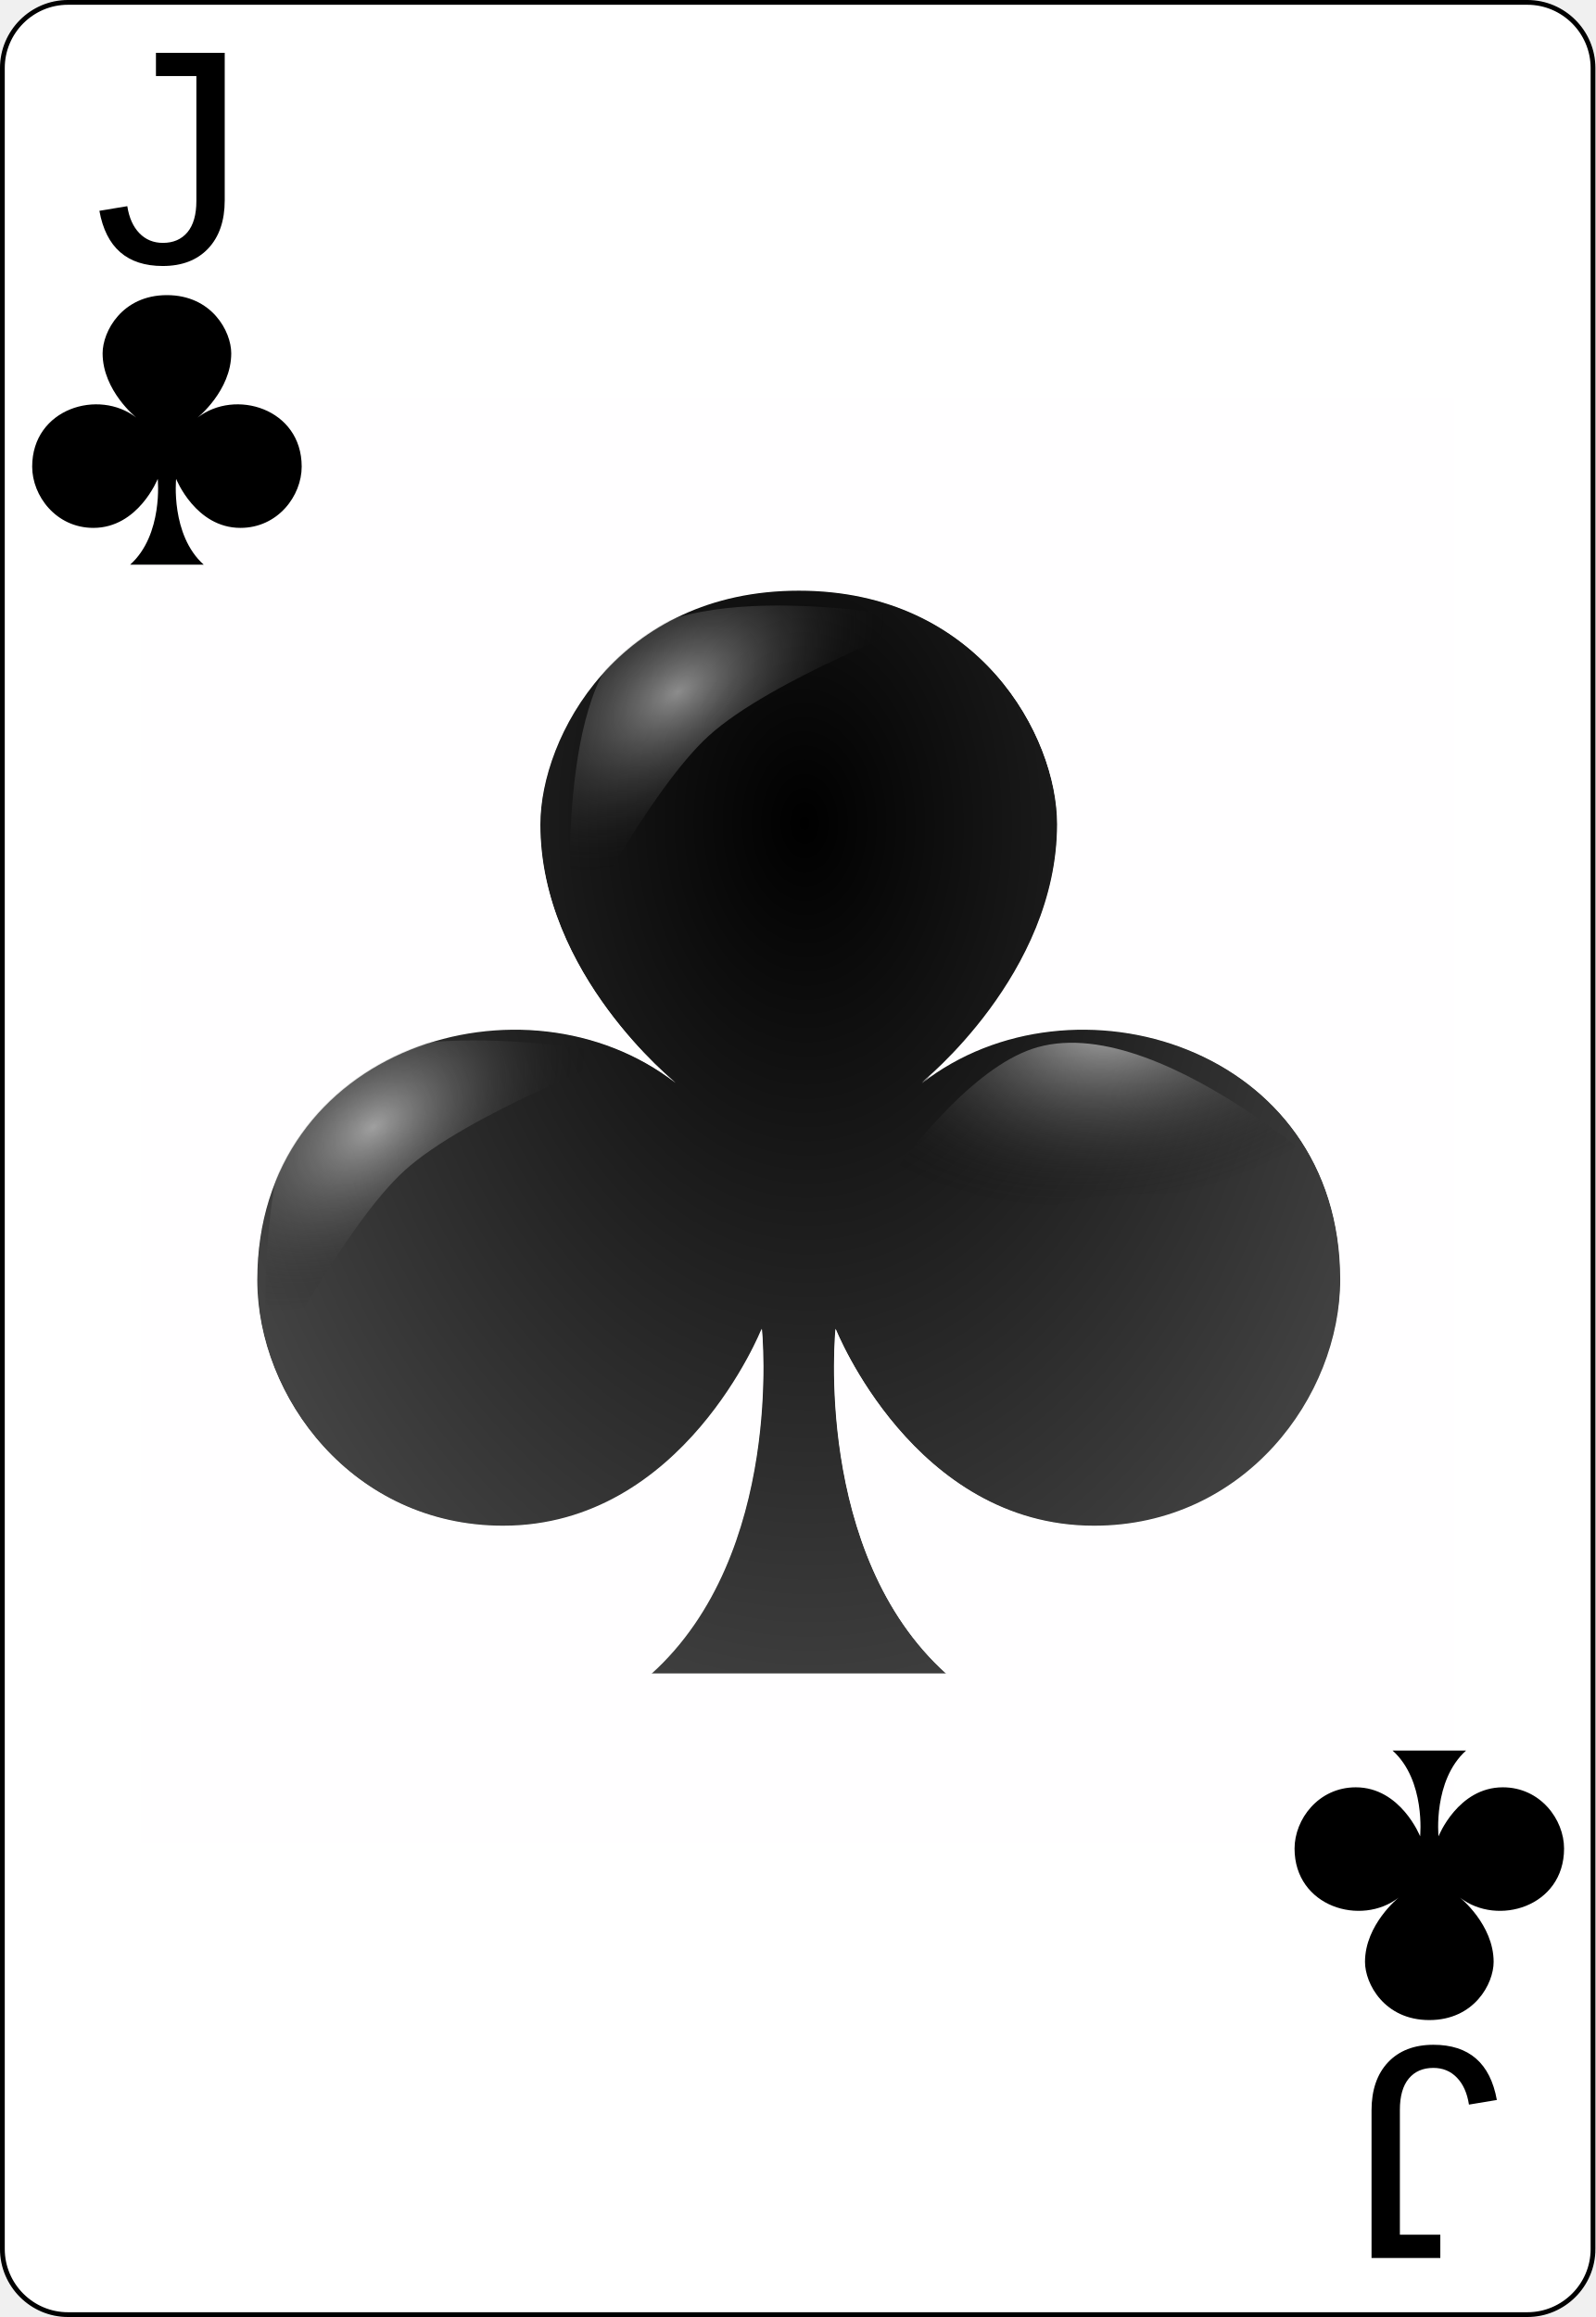
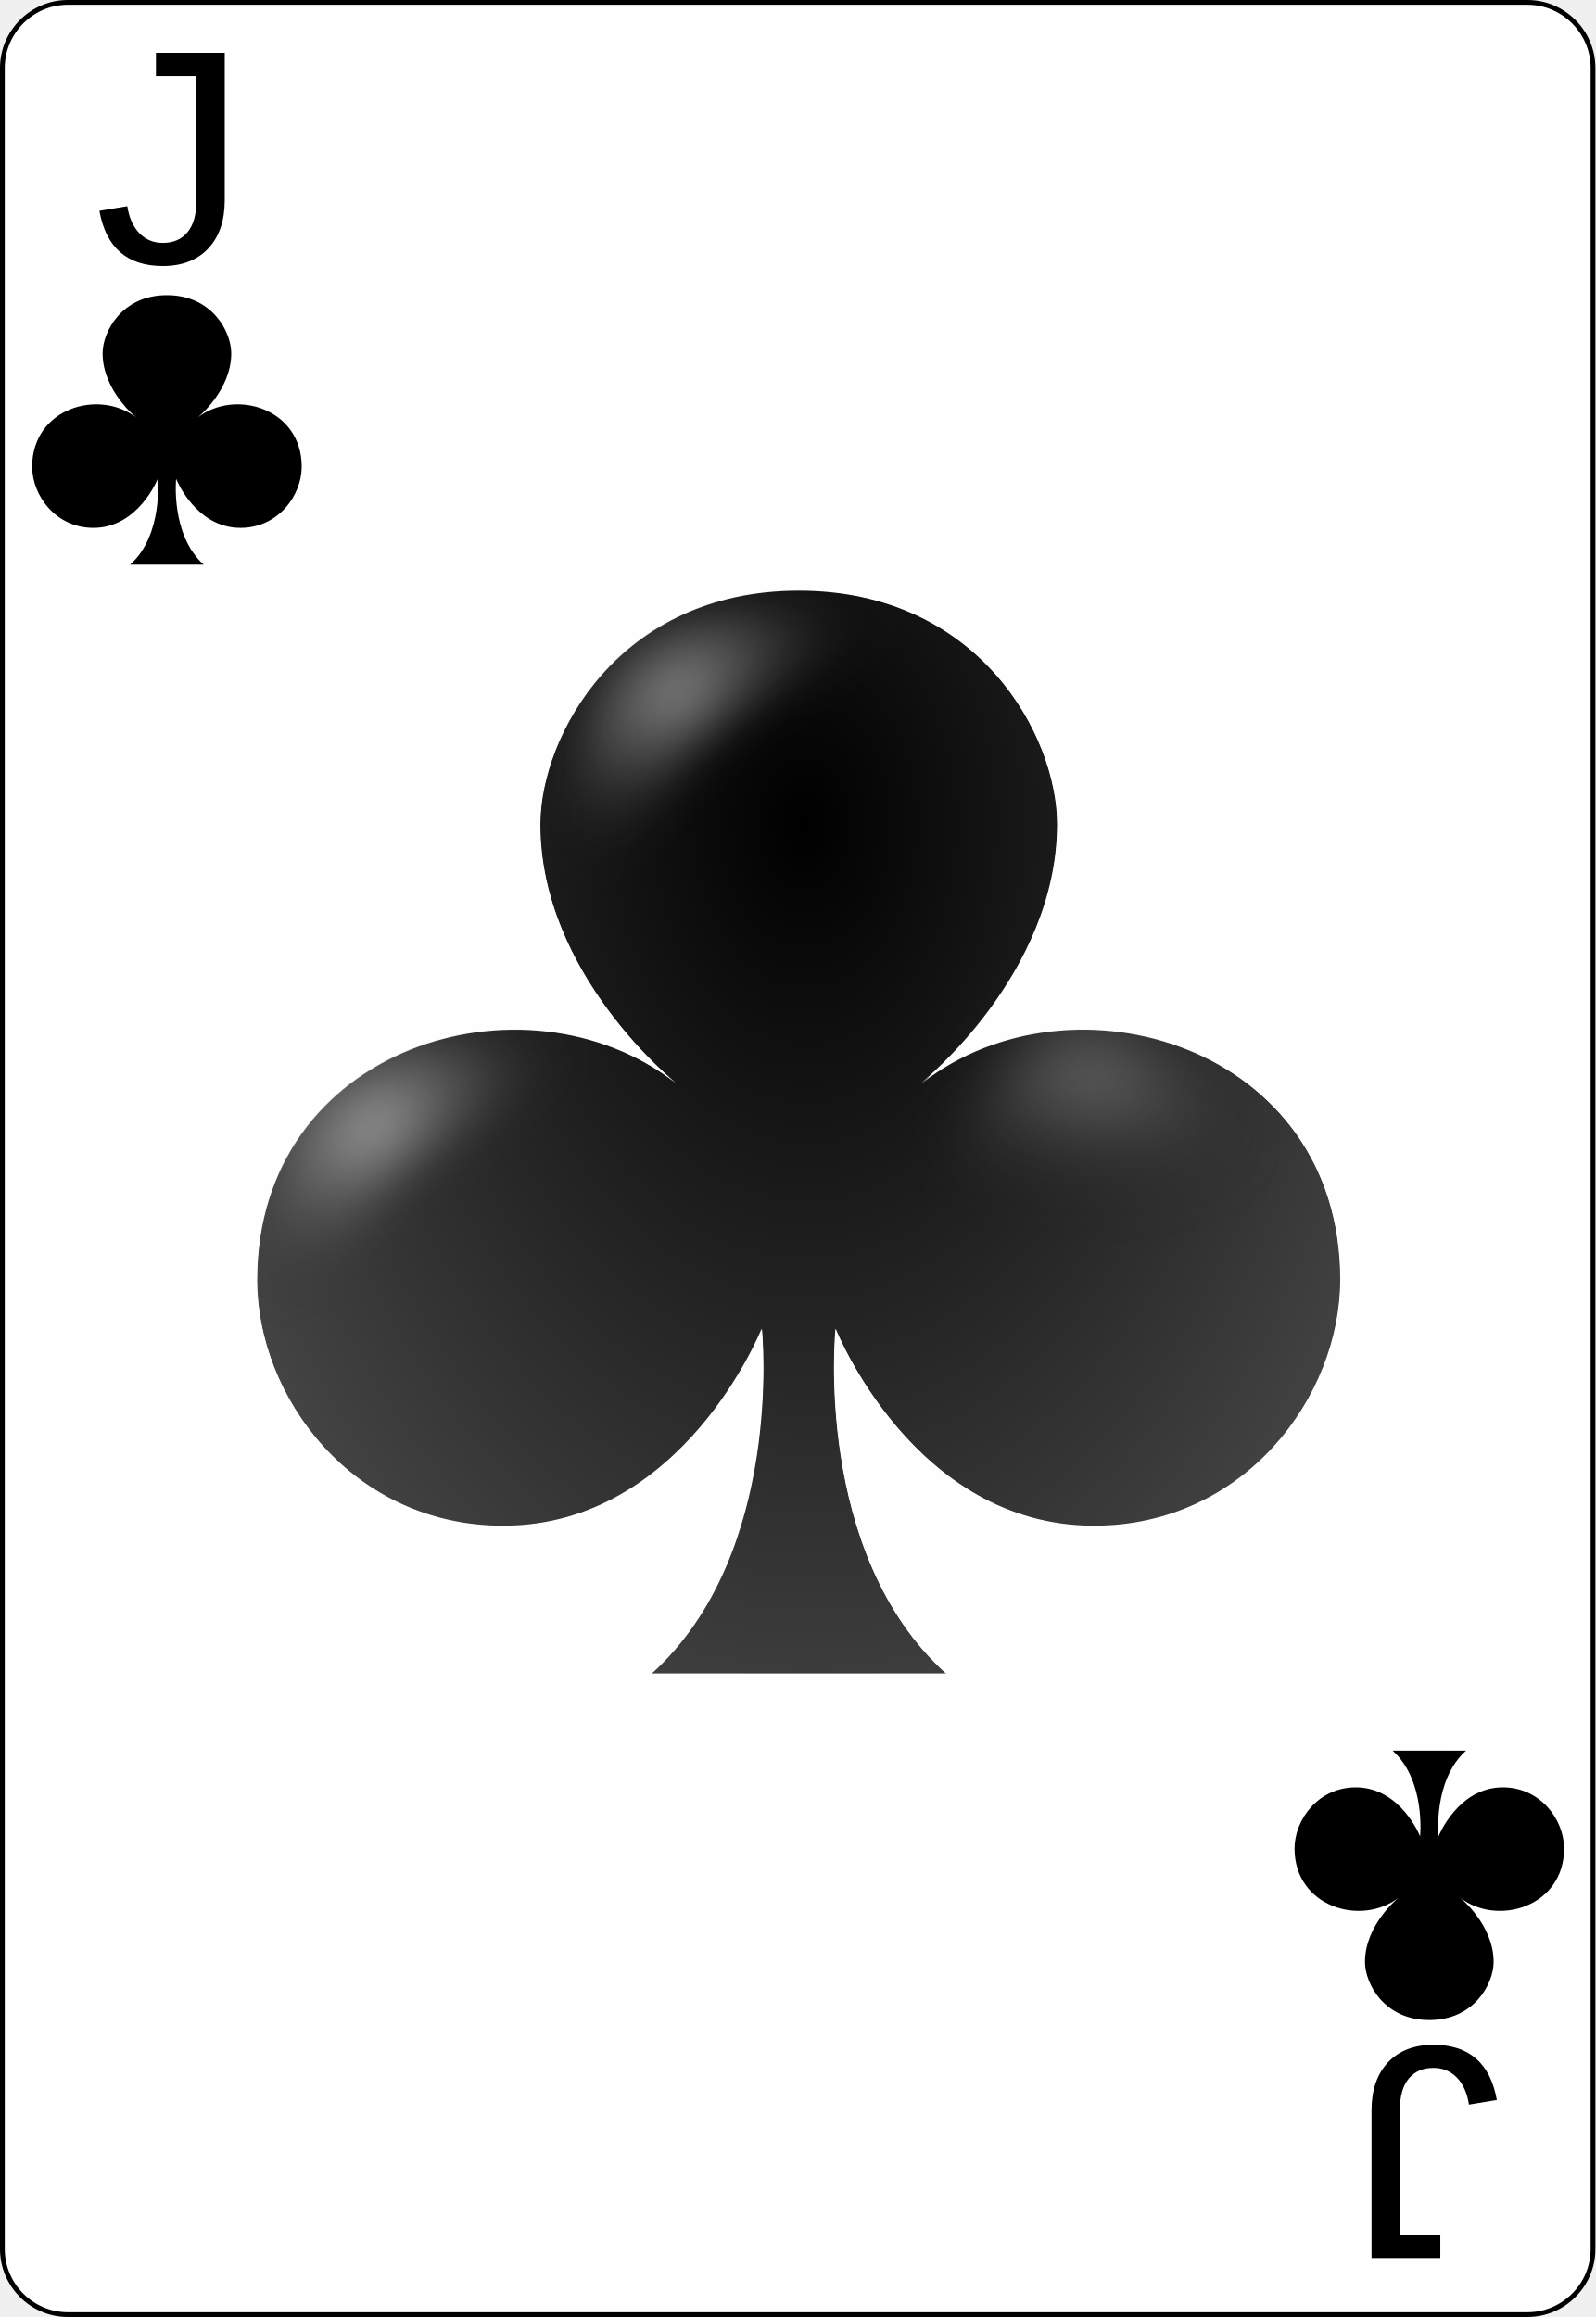
- <svg xmlns="http://www.w3.org/2000/svg" xmlns:xlink="http://www.w3.org/1999/xlink" viewBox="0 0 167.087 242.667" xml:space="preserve">
-   <defs>
-     <radialGradient xlink:href="#a" id="e" cx="48.231" cy="18.138" fx="48.231" fy="18.138" r="9.5" gradientUnits="userSpaceOnUse" gradientTransform="matrix(-1.56053 .01828 -.02684 -2.29095 123.984 58.81)" />
-     <radialGradient xlink:href="#b" id="f" cx="171.487" cy="511.223" fx="171.487" fy="511.223" r="81.903" gradientTransform="matrix(1.15299 -.67392 .39482 .67549 -233.633 270.4)" gradientUnits="userSpaceOnUse" />
-     <radialGradient r="81.903" fy="511.223" fx="171.487" cy="511.223" cx="171.487" gradientTransform="matrix(1.15299 -.67392 .39482 .67549 -233.633 270.4)" gradientUnits="userSpaceOnUse" id="g" xlink:href="#c" />
-     <radialGradient r="81.903" fy="461.841" fx="181.694" cy="461.841" cx="181.694" gradientTransform="matrix(1.15299 -.67392 .39482 .67549 -233.633 270.4)" gradientUnits="userSpaceOnUse" id="h" xlink:href="#d" />
-     <linearGradient id="a">
-       <stop style="stop-color:#000;stop-opacity:1" offset="0" />
-       <stop style="stop-color:#000;stop-opacity:.656" offset="1" />
+ <svg xmlns="http://www.w3.org/2000/svg" xmlns:xlink="http://www.w3.org/1999/xlink" width="100%" height="100%" viewBox="0 0 167.087 242.667" xml:space="preserve" id="svg2" version="1.1">
+   <defs id="defs41">
+     <radialGradient xlink:href="#linearGradient2984" id="radialGradient3760" cx="48.231" cy="18.138" fx="48.231" fy="18.138" r="9.5" gradientUnits="userSpaceOnUse" gradientTransform="matrix(-1.560526,0.01828294,-0.02684055,-2.290953,123.9838,58.80911)" />
+     <linearGradient id="linearGradient2984">
+       <stop style="stop-color:#000000;stop-opacity:1;" offset="0" id="stop2986" />
+       <stop style="stop-color:#000000;stop-opacity:0.656;" offset="1" id="stop2988" />
    </linearGradient>
-     <linearGradient id="b">
-       <stop style="stop-color:#fff;stop-opacity:.534" offset="0" />
-       <stop style="stop-color:#000;stop-opacity:0" offset="1" />
+     <radialGradient xlink:href="#linearGradient3784" id="radialGradient3792" cx="171.487" cy="511.223" fx="171.487" fy="511.223" r="81.903" gradientTransform="matrix(1.152989,-0.6739155,0.3948202,0.6754904,-233.6326,270.4008)" gradientUnits="userSpaceOnUse" />
+     <linearGradient id="linearGradient3784">
+       <stop style="stop-color:#ffffff;stop-opacity:0.534;" offset="0" id="stop3786" />
+       <stop style="stop-color:#000000;stop-opacity:0;" offset="1" id="stop3788" />
    </linearGradient>
-     <linearGradient id="c">
-       <stop style="stop-color:#fff;stop-opacity:.519" offset="0" />
-       <stop style="stop-color:#000;stop-opacity:0" offset="1" />
+     <filter color-interpolation-filters="sRGB" id="filter3834" x="-0.139" width="1.279" y="-0.162" height="1.325">
+       <feGaussianBlur stdDeviation="9.511" id="feGaussianBlur3836" />
+     </filter>
+     <radialGradient r="81.903" fy="511.223" fx="171.487" cy="511.223" cx="171.487" gradientTransform="matrix(1.152989,-0.6739155,0.3948202,0.6754904,-233.6326,270.4008)" gradientUnits="userSpaceOnUse" id="radialGradient3855" xlink:href="#linearGradient3784-4" />
+     <linearGradient id="linearGradient3784-4">
+       <stop style="stop-color:#ffffff;stop-opacity:0.519;" offset="0" id="stop3786-8" />
+       <stop style="stop-color:#000000;stop-opacity:0;" offset="1" id="stop3788-6" />
    </linearGradient>
-     <linearGradient id="d">
-       <stop style="stop-color:#fff;stop-opacity:.702" offset="0" />
-       <stop style="stop-color:#000;stop-opacity:0" offset="1" />
+     <filter color-interpolation-filters="sRGB" id="filter3834-6" x="-0.139" width="1.279" y="-0.162" height="1.325">
+       <feGaussianBlur stdDeviation="9.511" id="feGaussianBlur3836-6" />
+     </filter>
+     <radialGradient r="81.903" fy="461.841" fx="181.694" cy="461.841" cx="181.694" gradientTransform="matrix(1.152989,-0.6739155,0.3948202,0.6754904,-233.6326,270.4008)" gradientUnits="userSpaceOnUse" id="radialGradient3916" xlink:href="#linearGradient3784-3" />
+     <linearGradient id="linearGradient3784-3">
+       <stop style="stop-color:#ffffff;stop-opacity:0.702;" offset="0" id="stop3786-86" />
+       <stop style="stop-color:#000000;stop-opacity:0;" offset="1" id="stop3788-2" />
    </linearGradient>
+     <filter color-interpolation-filters="sRGB" id="filter3834-7" x="-0.139" width="1.279" y="-0.162" height="1.325">
+       <feGaussianBlur stdDeviation="9.511" id="feGaussianBlur3836-0" />
+     </filter>
  </defs>
-   <g style="fill-rule:nonzero;clip-rule:nonzero;stroke:#000;stroke-miterlimit:4">
-     <path style="fill:#fff;stroke-width:.5" d="M166.837 235.548c0 3.777-3.087 6.869-6.871 6.869H7.11c-3.775 0-6.861-3.092-6.861-6.87V7.12C.25 3.343 3.336.25 7.11.25h152.856c3.784 0 6.87 3.093 6.87 6.87v228.428z" />
+   <g id="Layer_x0020_1" style="fill-rule:nonzero;clip-rule:nonzero;stroke:#000000;stroke-miterlimit:4;">
+     <path style="fill:#FFFFFF;stroke-width:0.5;" d="M166.837,235.548c0,3.777-3.087,6.869-6.871,6.869H7.111c-3.775,0-6.861-3.092-6.861-6.869V7.12C0.25,3.343,3.336,0.25,7.111,0.25h152.855    c3.784,0,6.871,3.093,6.871,6.87v228.428z" id="path5" />
+     <g style="stroke:none;" id="g7">
+       <g id="g9">
+ 				
+ 			</g>
+     </g>
+     <g id="g15">
+ 			
+ 		</g>
+     <g id="g19">
+ 			
+ 		</g>
+     <g style="stroke:none;" id="g23">
+       <g id="g25">
+ 				
+ 			</g>
+     </g>
+     <g style="stroke:none;" id="g31">
+       <g id="g33">
+ 				
+ 			</g>
+     </g>
  </g>
-   <text xml:space="preserve" style="font-style:normal;font-weight:400;line-height:0%;font-family:'Bitstream Vera Sans';letter-spacing:0;word-spacing:0;fill:#000;fill-opacity:1;stroke:none" x="9.911" y="27.548">
-     <tspan x="9.911" y="27.548" style="font-style:normal;font-variant:normal;font-weight:400;font-stretch:normal;font-size:32px;line-height:1.25;font-family:Arial;-inkscape-font-specification:Arial">J</tspan>
+   <text xml:space="preserve" style="font-style:normal;font-weight:normal;line-height:0%;font-family:'Bitstream Vera Sans';letter-spacing:0px;word-spacing:0px;fill:#000000;fill-opacity:1;stroke:none" x="9.911" y="27.548" id="text3788">
+     <tspan id="tspan3790" x="9.911" y="27.548" style="font-style:normal;font-variant:normal;font-weight:normal;font-stretch:normal;font-size:32px;line-height:1.25;font-family:Arial;-inkscape-font-specification:Arial">J</tspan>
  </text>
-   <path style="fill:url(#e);fill-opacity:1" d="M50.291 22.698s2.375-1.9 2.375-4.534c0-1.542-1.369-4.102-4.534-4.102s-4.534 2.561-4.534 4.102c0 2.634 2.375 4.534 2.375 4.534-2.638-2.055-7.34-.652-7.34 3.455 0 2.056 1.68 4.318 4.317 4.318 3.165 0 4.534-3.455 4.534-3.455s.402 3.938-1.943 6.046h5.182c-2.345-2.107-1.943-6.046-1.943-6.046s1.37 3.455 4.534 3.455c2.64 0 4.318-2.263 4.318-4.318 0-4.107-4.703-5.51-7.34-3.455z" transform="matrix(5.97203 0 0 5.97203 -203.777 -22.114)" />
-   <path transform="matrix(.22864 0 0 .24885 1.171 -6.44)" d="M117.301 604.266s-8.067-94.95 22.857-122.857c34.761-31.369 140-11.429 140-11.429s-71.54 24.838-100 48.572c-27.21 22.692-62.857 85.714-62.857 85.714z" style="fill:url(#f);fill-opacity:1;stroke:none;filter:url(#filter3834)" />
-   <path transform="matrix(.22864 0 0 .24885 33.042 -51.982)" d="M117.301 604.266s-8.067-94.95 22.857-122.857c34.761-31.369 140-11.429 140-11.429s-71.54 24.838-100 48.572c-27.21 22.692-62.857 85.714-62.857 85.714z" style="fill:url(#g);fill-opacity:1;stroke:none;filter:url(#filter3834-6)" />
-   <path transform="matrix(.23543 .1449 -.17355 .28197 159.228 -46.377)" d="M117.301 604.266s-8.067-94.95 22.857-122.857c34.761-31.369 140-11.429 140-11.429s-71.54 24.838-100 48.572c-27.21 22.692-62.857 85.714-62.857 85.714z" style="fill:url(#h);fill-opacity:1;stroke:none;filter:url(#filter3834-7)" />
-   <path d="M28.356 122.025v734.281h667.156v-734.28H28.356zm334.28 97.625c91.69 0 131.376 74.172 131.376 118.844 0 76.307-68.813 131.344-68.813 131.344 76.423-59.533 212.657-18.886 212.657 100.093 0 59.534-48.643 125.094-125.094 125.094-91.69 0-131.344-100.094-131.344-100.094s-11.653 114.117 56.281 175.157H287.574c67.935-61.069 56.313-175.157 56.313-175.157s-39.654 100.094-131.344 100.094c-76.423 0-125.094-65.531-125.094-125.094 0-118.979 136.234-159.626 212.657-100.093 0 0-68.813-55.037-68.813-131.344 0-44.643 39.654-118.844 131.344-118.844z" style="fill:#fffeff;fill-opacity:1;fill-rule:nonzero;stroke:none" transform="matrix(.20615 0 0 .20615 8.87 16.513)" />
-   <g>
-     <path d="M50.291 22.698s2.375-1.9 2.375-4.534c0-1.542-1.369-4.102-4.534-4.102s-4.534 2.561-4.534 4.102c0 2.634 2.375 4.534 2.375 4.534-2.638-2.055-7.34-.652-7.34 3.455 0 2.056 1.68 4.318 4.317 4.318 3.165 0 4.534-3.455 4.534-3.455s.402 3.938-1.943 6.046h5.182c-2.345-2.107-1.943-6.046-1.943-6.046s1.37 3.455 4.534 3.455c2.64 0 4.318-2.263 4.318-4.318 0-4.107-4.703-5.51-7.34-3.455z" style="fill:#000" transform="translate(-54.025 10.018) scale(1.48565)" />
+   <g transform="matrix(0.206146,0,0,0.206146,8.870546,16.51276)" id="g3804">
+     <g id="layer1-1" transform="matrix(28.96992,0,0,28.96992,-1031.537,-187.3767)">
+       <path style="fill:url(#radialGradient3760);fill-opacity:1" d="m 50.291,22.698 c 0,0 2.375,-1.9 2.375,-4.534 0,-1.542 -1.369,-4.102 -4.534,-4.102 -3.165,0 -4.534,2.561 -4.534,4.102 0,2.634 2.375,4.534 2.375,4.534 -2.638,-2.055 -7.341,-0.652 -7.341,3.455 0,2.056 1.68,4.318 4.318,4.318 3.165,0 4.534,-3.455 4.534,-3.455 0,0 0.402,3.938 -1.943,6.046 h 5.182 c -2.345,-2.107 -1.943,-6.046 -1.943,-6.046 0,0 1.369,3.455 4.534,3.455 2.639,0 4.318,-2.263 4.318,-4.318 0,-4.107 -4.703,-5.51 -7.341,-3.455 z" id="cl" />
+     </g>
+     <path transform="matrix(1.109126,0,0,1.207169,-37.34915,-111.3423)" id="path3762" d="m 117.301,604.266 c 0,0 -8.068,-94.95 22.857,-122.857 34.761,-31.369 140,-11.429 140,-11.429 0,0 -71.54,24.838 -100,48.571 -27.21,22.692 -62.857,85.714 -62.857,85.714 z" style="fill:url(#radialGradient3792);fill-opacity:1;stroke:none;filter:url(#filter3834)" />
+     <path transform="matrix(1.109126,0,0,1.207169,117.2523,-332.2654)" id="path3762-6" d="m 117.301,604.266 c 0,0 -8.068,-94.95 22.857,-122.857 34.761,-31.369 140,-11.429 140,-11.429 0,0 -71.54,24.838 -100,48.571 -27.21,22.692 -62.857,85.714 -62.857,85.714 z" style="fill:url(#radialGradient3855);fill-opacity:1;stroke:none;filter:url(#filter3834-6)" />
+     <path transform="matrix(1.142038,0.7029084,-0.8418848,1.367838,729.3719,-305.0747)" id="path3762-7" d="m 117.301,604.266 c 0,0 -8.068,-94.95 22.857,-122.857 34.761,-31.369 140,-11.429 140,-11.429 0,0 -71.54,24.838 -100,48.571 -27.21,22.692 -62.857,85.714 -62.857,85.714 z" style="fill:url(#radialGradient3916);fill-opacity:1;stroke:none;filter:url(#filter3834-7)" />
+     <path id="rect3015" d="m 28.356,122.025 0,734.281 667.156,0 0,-734.281 -667.156,0 z m 334.281,97.625 c 91.69,0 131.375,74.172 131.375,118.844 0,76.307 -68.812,131.344 -68.812,131.344 76.423,-59.533 212.656,-18.886 212.656,100.094 0,59.533 -48.642,125.094 -125.094,125.094 -91.69,0 -131.344,-100.094 -131.344,-100.094 0,0 -11.653,114.117 56.281,175.156 l -150.125,0 c 67.934,-61.069 56.312,-175.156 56.312,-175.156 0,0 -39.654,100.094 -131.344,100.094 -76.423,0 -125.094,-65.532 -125.094,-125.094 0,-118.979 136.234,-159.627 212.656,-100.094 0,0 -68.812,-55.037 -68.812,-131.344 0,-44.643 39.654,-118.844 131.344,-118.844 z" style="fill:#fffeff;fill-opacity:1;fill-rule:nonzero;stroke:none" />
  </g>
-   <text xml:space="preserve" style="font-style:normal;font-weight:400;line-height:0%;font-family:'Bitstream Vera Sans';letter-spacing:0;word-spacing:0;fill:#000;fill-opacity:1;stroke:none" x="-157.264" y="-214.467" transform="scale(-1)">
-     <tspan x="-157.264" y="-214.467" style="font-style:normal;font-variant:normal;font-weight:400;font-stretch:normal;font-size:32px;line-height:1.25;font-family:Arial;-inkscape-font-specification:Arial">J</tspan>
+   <g transform="matrix(1.485651,0,0,1.485651,-54.02466,10.01807)" id="layer1-1-4">
+     <path id="cl-9" d="m 50.291,22.698 c 0,0 2.375,-1.9 2.375,-4.534 0,-1.542 -1.369,-4.102 -4.534,-4.102 -3.165,0 -4.534,2.561 -4.534,4.102 0,2.634 2.375,4.534 2.375,4.534 -2.638,-2.055 -7.341,-0.652 -7.341,3.455 0,2.056 1.68,4.318 4.318,4.318 3.165,0 4.534,-3.455 4.534,-3.455 0,0 0.402,3.938 -1.943,6.046 h 5.182 c -2.345,-2.107 -1.943,-6.046 -1.943,-6.046 0,0 1.369,3.455 4.534,3.455 2.639,0 4.318,-2.263 4.318,-4.318 0,-4.107 -4.703,-5.51 -7.341,-3.455 z" style="fill:#000000" />
+   </g>
+   <text xml:space="preserve" style="font-style:normal;font-weight:normal;line-height:0%;font-family:'Bitstream Vera Sans';letter-spacing:0px;word-spacing:0px;fill:#000000;fill-opacity:1;stroke:none" x="-157.264" y="-214.467" id="text3788-8" transform="scale(-1)">
+     <tspan id="tspan3790-7" x="-157.264" y="-214.467" style="font-style:normal;font-variant:normal;font-weight:normal;font-stretch:normal;font-size:32px;line-height:1.25;font-family:Arial;-inkscape-font-specification:Arial">J</tspan>
  </text>
-   <g>
-     <path d="M50.291 22.698s2.375-1.9 2.375-4.534c0-1.542-1.369-4.102-4.534-4.102s-4.534 2.561-4.534 4.102c0 2.634 2.375 4.534 2.375 4.534-2.638-2.055-7.34-.652-7.34 3.455 0 2.056 1.68 4.318 4.317 4.318 3.165 0 4.534-3.455 4.534-3.455s.402 3.938-1.943 6.046h5.182c-2.345-2.107-1.943-6.046-1.943-6.046s1.37 3.455 4.534 3.455c2.64 0 4.318-2.263 4.318-4.318 0-4.107-4.703-5.51-7.34-3.455z" style="fill:#000" transform="rotate(180 110.6 116.23) scale(1.48565)" />
+   <g transform="matrix(-1.485651,0,0,-1.485651,221.1992,232.4618)" id="layer1-1-4-1">
+     <path id="cl-9-7" d="m 50.291,22.698 c 0,0 2.375,-1.9 2.375,-4.534 0,-1.542 -1.369,-4.102 -4.534,-4.102 -3.165,0 -4.534,2.561 -4.534,4.102 0,2.634 2.375,4.534 2.375,4.534 -2.638,-2.055 -7.341,-0.652 -7.341,3.455 0,2.056 1.68,4.318 4.318,4.318 3.165,0 4.534,-3.455 4.534,-3.455 0,0 0.402,3.938 -1.943,6.046 h 5.182 c -2.345,-2.107 -1.943,-6.046 -1.943,-6.046 0,0 1.369,3.455 4.534,3.455 2.639,0 4.318,-2.263 4.318,-4.318 0,-4.107 -4.703,-5.51 -7.341,-3.455 z" style="fill:#000000" />
  </g>
</svg>
